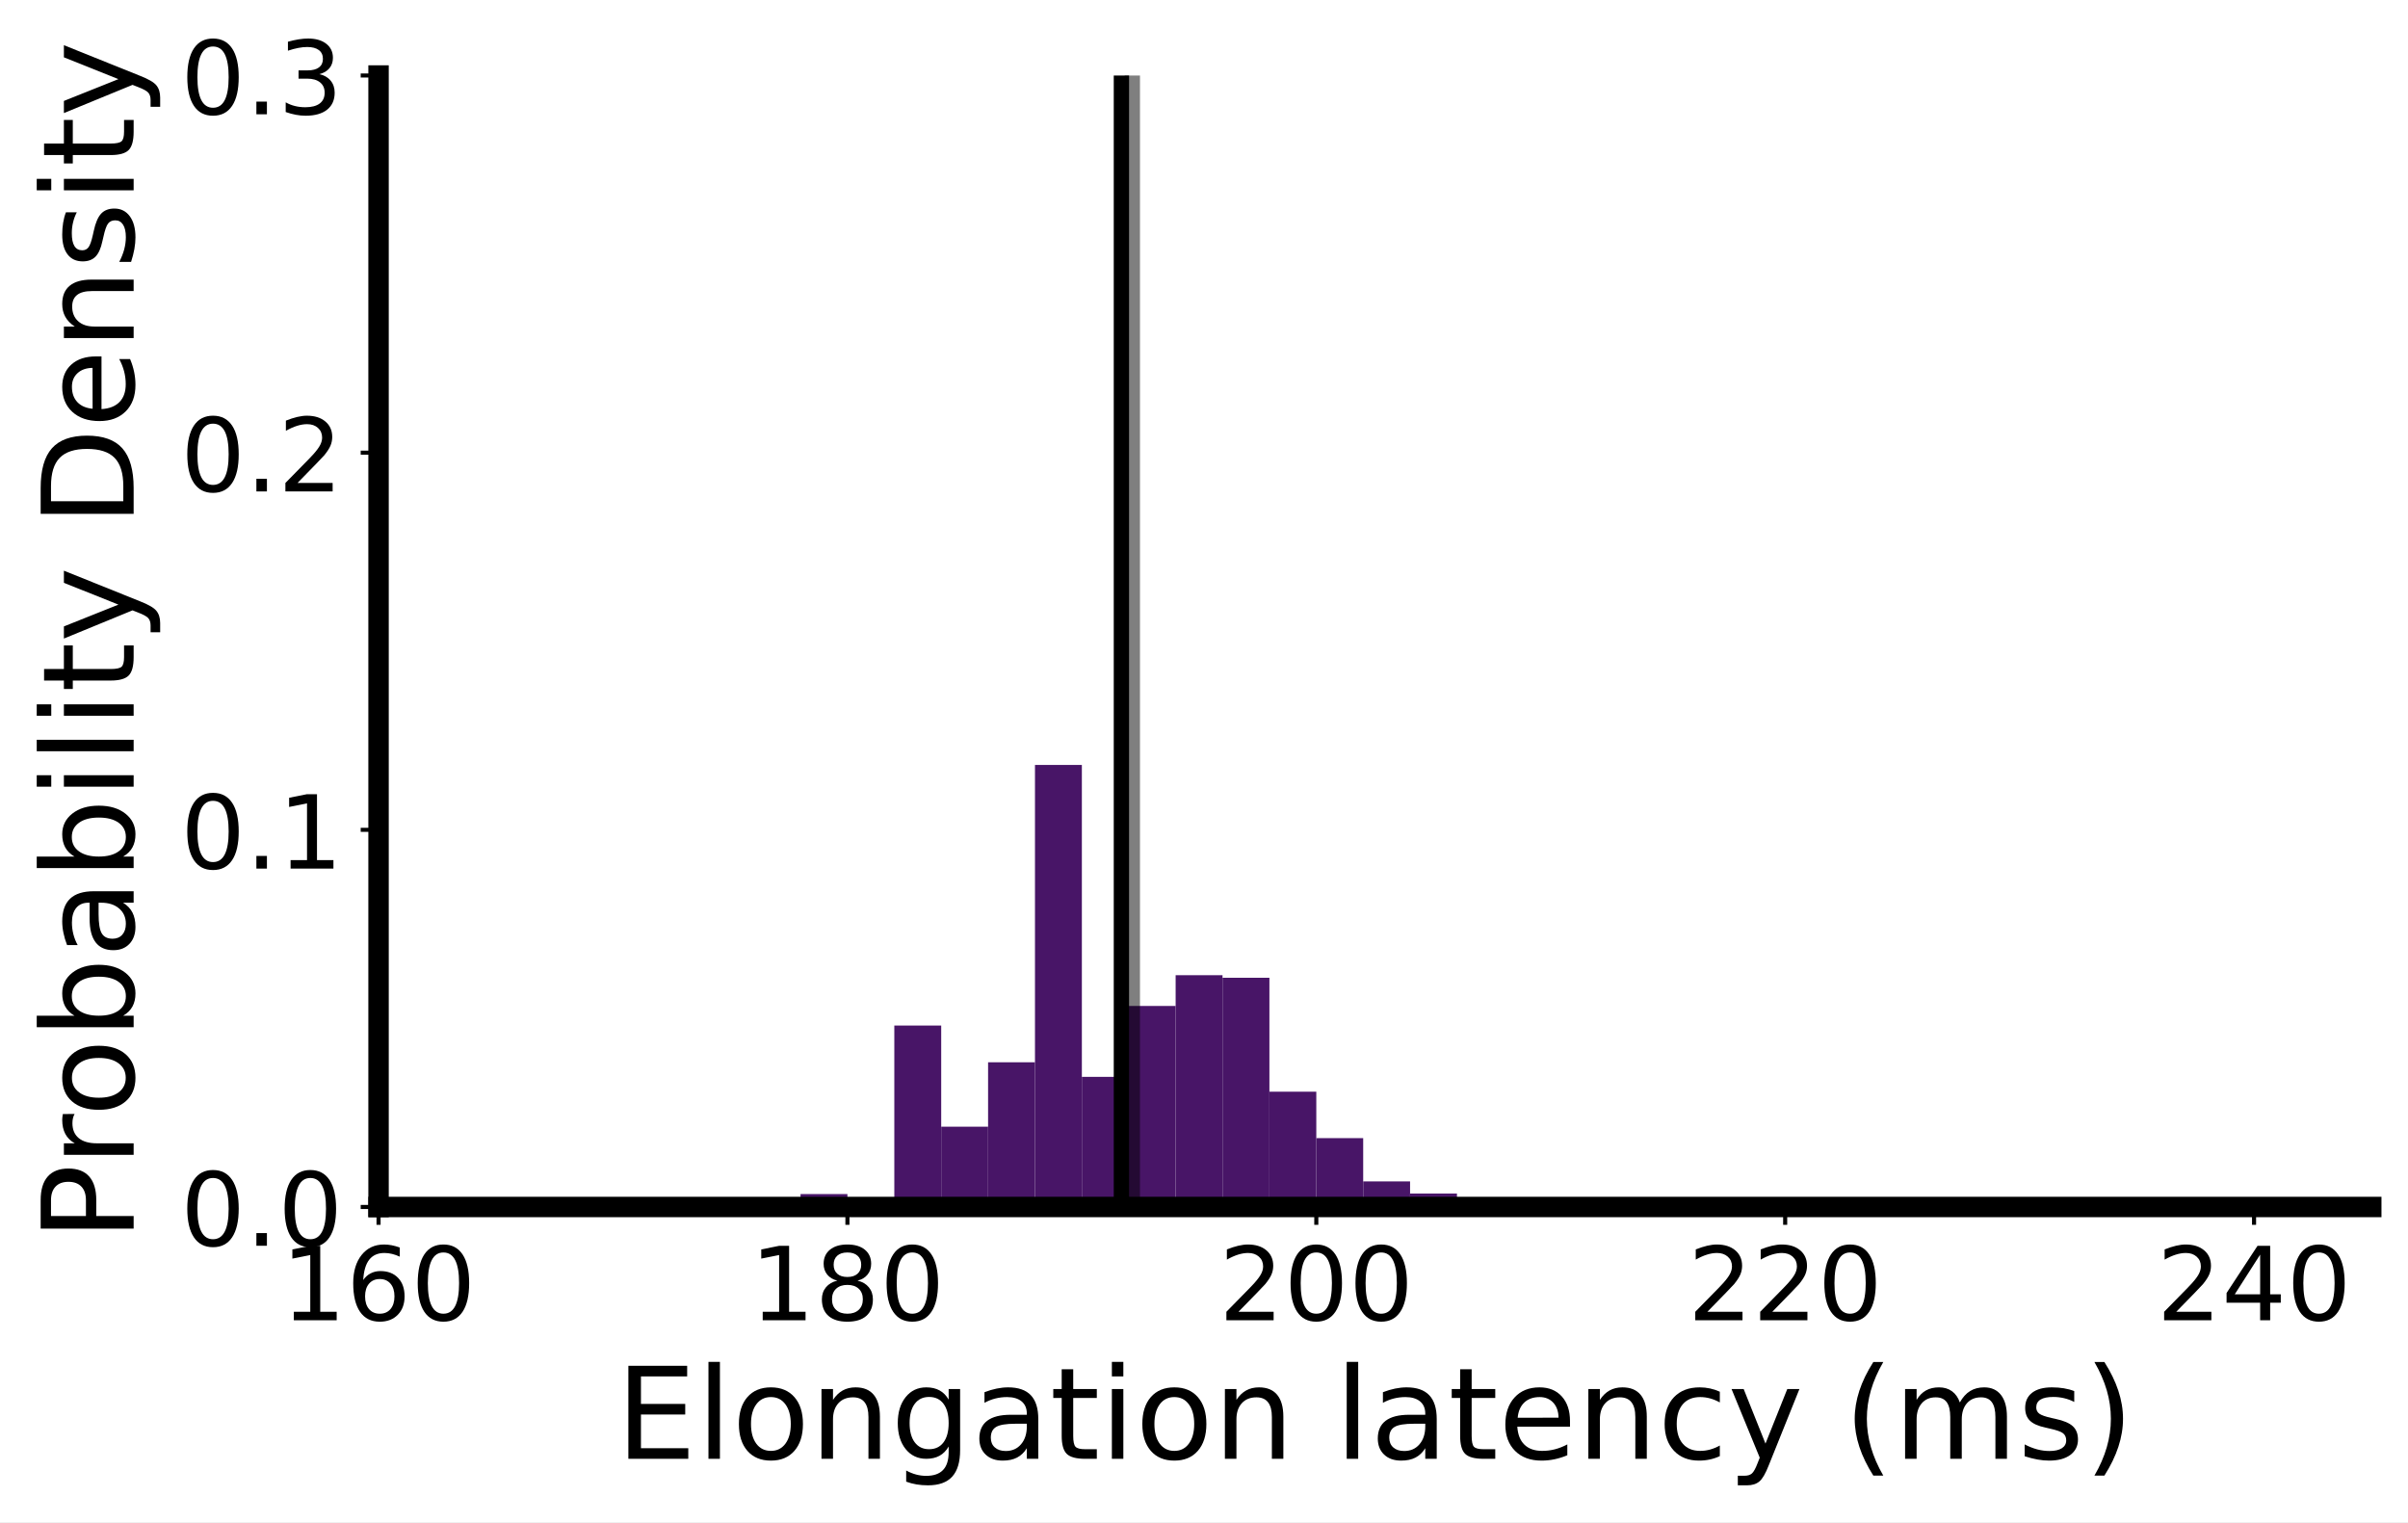
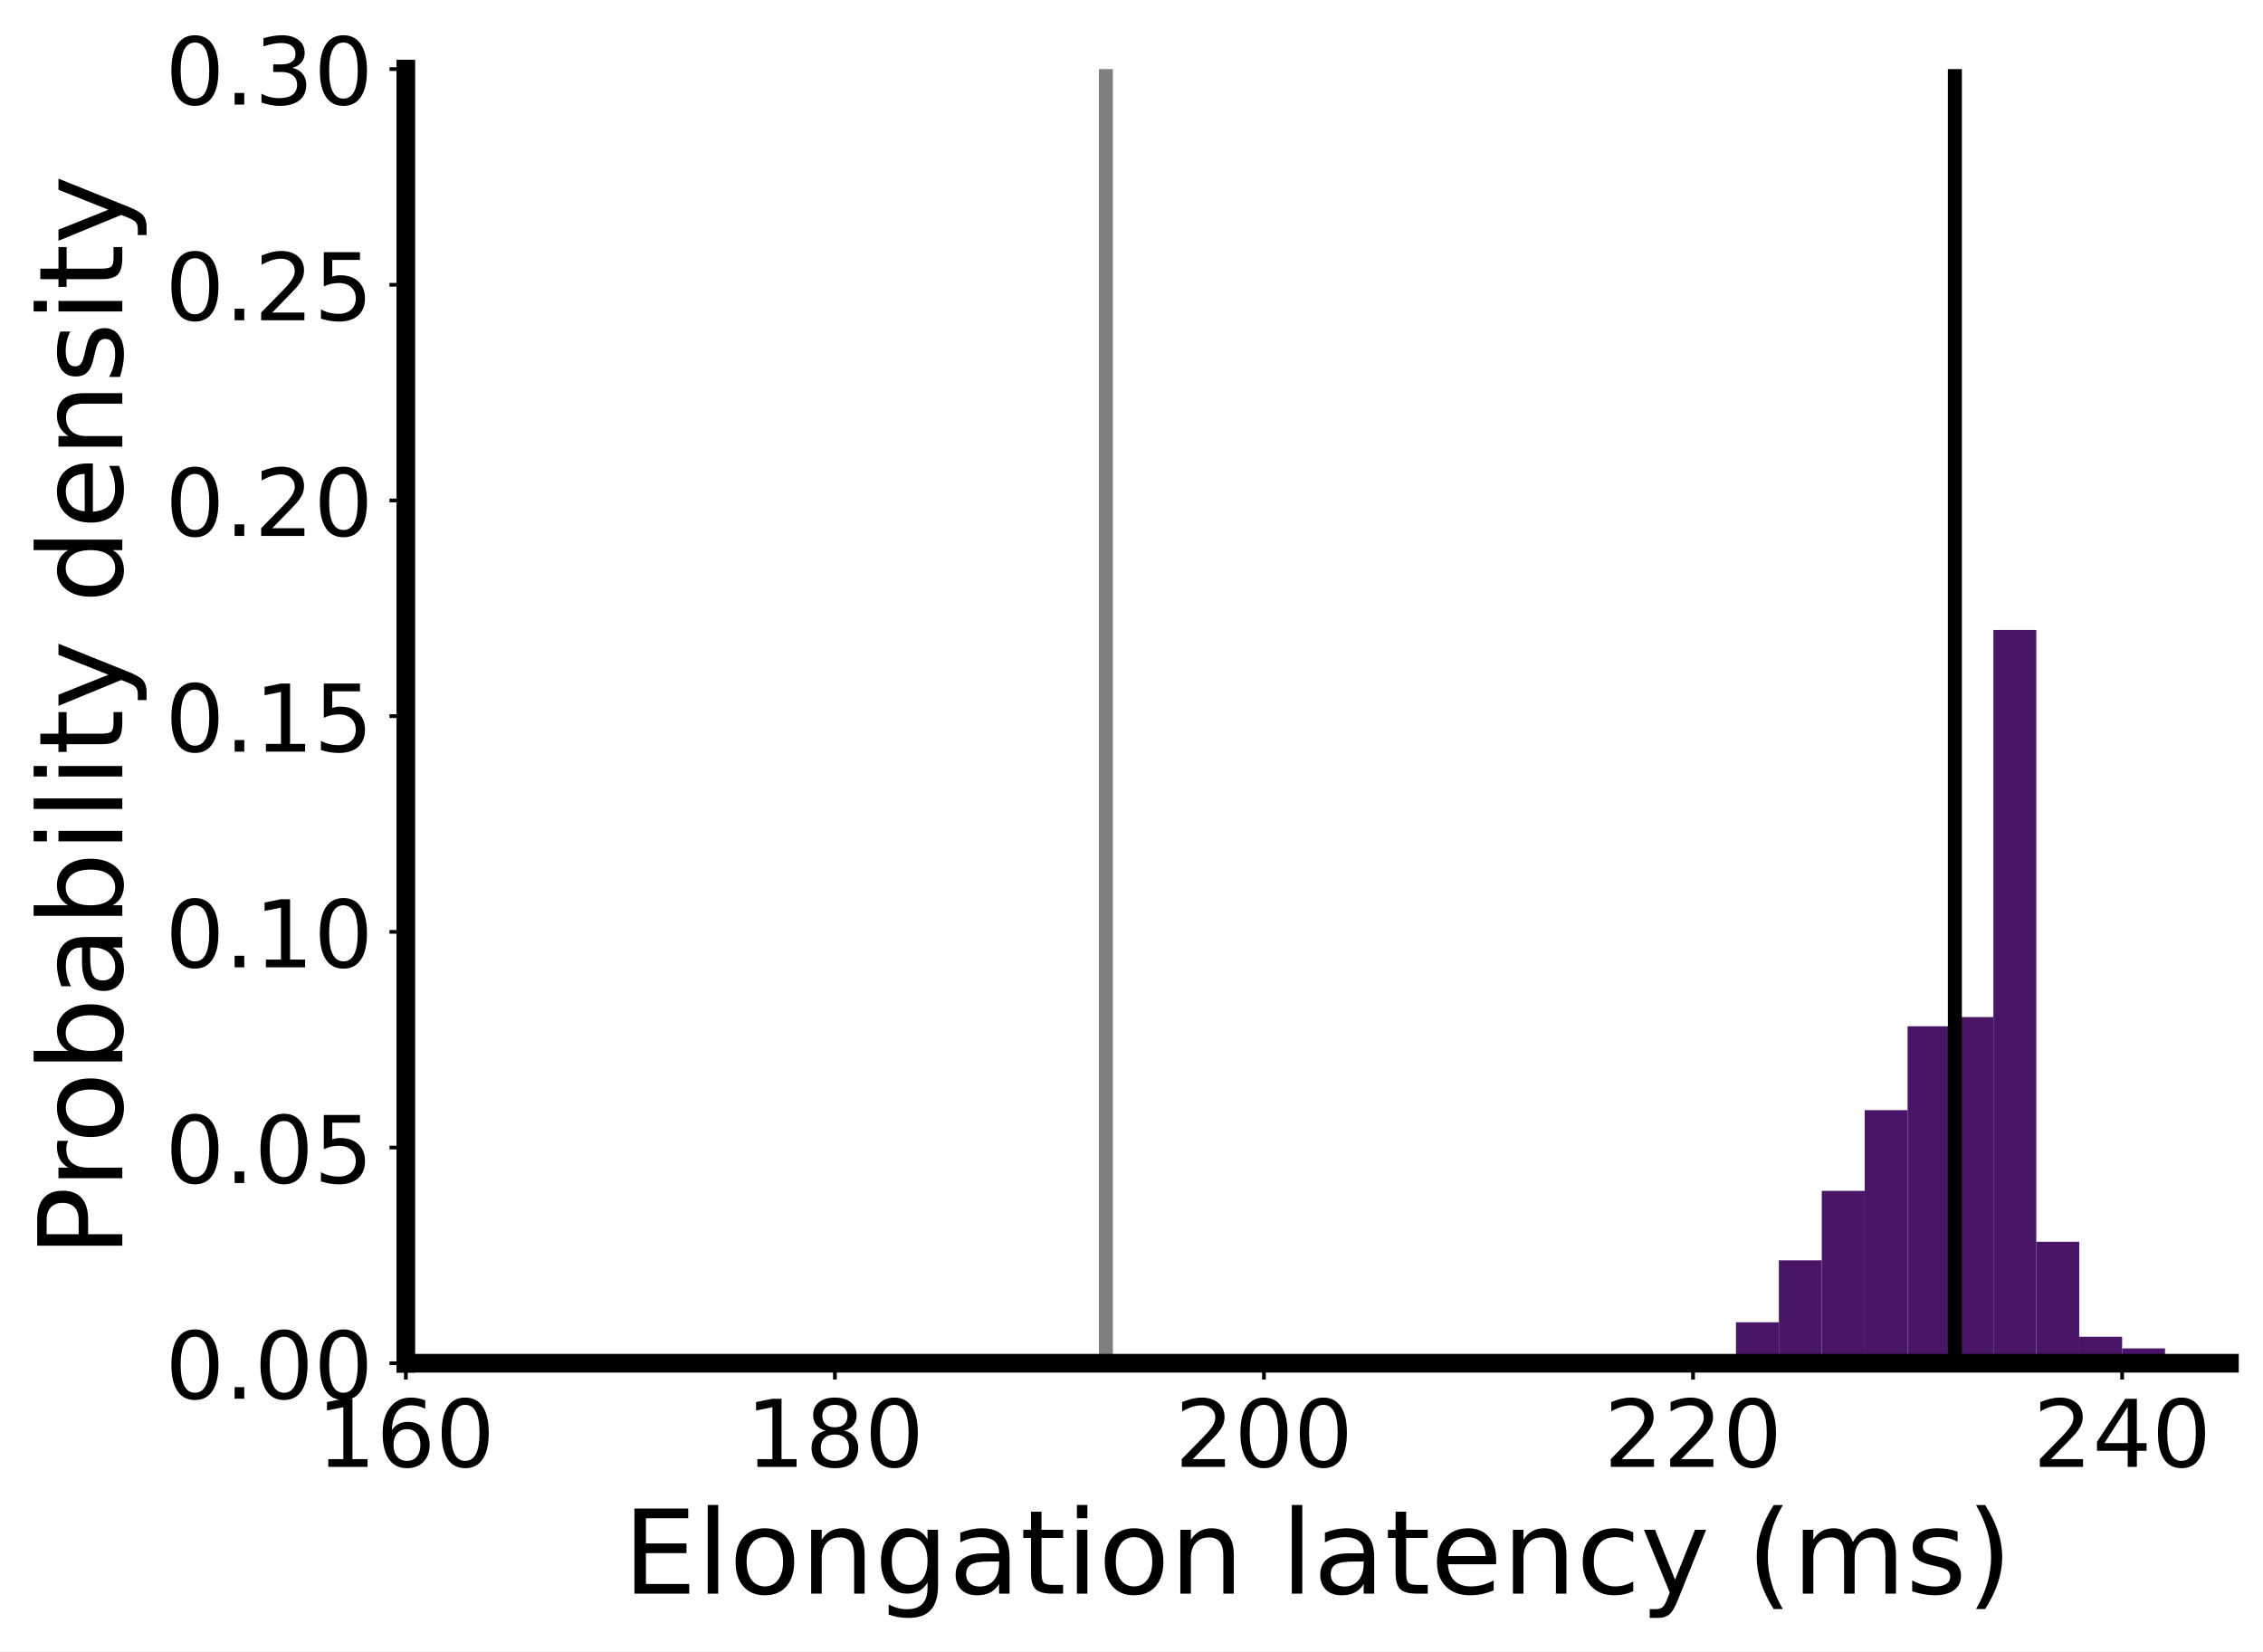
- <svg xmlns="http://www.w3.org/2000/svg" xmlns:xlink="http://www.w3.org/1999/xlink" width="472.002pt" height="298.31pt" viewBox="0 0 472.002 298.31" version="1.1">
+ <svg xmlns="http://www.w3.org/2000/svg" xmlns:xlink="http://www.w3.org/1999/xlink" width="484.727pt" height="353.75pt" viewBox="0 0 484.727 353.75" version="1.1">
  <defs>
    <style type="text/css">*{stroke-linejoin: round; stroke-linecap: butt}</style>
  </defs>
  <g id="figure_1">
    <g id="patch_1">
-       <path d="M 0 298.31  L 472.002 298.31  L 472.002 0  L 0 0  z " style="fill: #ffffff" />
+       <path d="M -0 353.75  L 484.727 353.75  L 484.727 0  L -0 0  z " style="fill: #ffffff" />
    </g>
    <g id="axes_1">
      <g id="patch_2">
-         <path d="M 74.202 236.558  L 464.802 236.558  L 464.802 14.798  L 74.202 14.798  z " style="fill: #ffffff" />
+         <path d="M 86.927 291.998  L 477.527 291.998  L 477.527 14.798  L 86.927 14.798  z " style="fill: #ffffff" />
      </g>
      <g id="patch_3">
-         <path d="M 74.202 236.558  L 83.392 236.558  L 83.392 236.558  L 74.202 236.558  z " clip-path="url(#pe37653921e)" style="fill: #481567" />
+         <path d="M 316.691 291.998  L 325.882 291.998  L 325.882 291.998  L 316.691 291.998  z " clip-path="url(#pb774083e95)" style="fill: #481567" />
      </g>
      <g id="patch_4">
-         <path d="M 83.392 236.558  L 92.583 236.558  L 92.583 236.558  L 83.392 236.558  z " clip-path="url(#pe37653921e)" style="fill: #481567" />
+         <path d="M 325.882 291.998  L 335.072 291.998  L 335.072 291.944  L 325.882 291.944  z " clip-path="url(#pb774083e95)" style="fill: #481567" />
      </g>
      <g id="patch_5">
-         <path d="M 92.583 236.558  L 101.773 236.558  L 101.773 236.558  L 92.583 236.558  z " clip-path="url(#pe37653921e)" style="fill: #481567" />
+         <path d="M 335.072 291.998  L 344.263 291.998  L 344.263 291.915  L 335.072 291.915  z " clip-path="url(#pb774083e95)" style="fill: #481567" />
      </g>
      <g id="patch_6">
-         <path d="M 101.773 236.558  L 110.964 236.558  L 110.964 236.558  L 101.773 236.558  z " clip-path="url(#pe37653921e)" style="fill: #481567" />
+         <path d="M 344.263 291.998  L 353.454 291.998  L 353.454 291.886  L 344.263 291.886  z " clip-path="url(#pb774083e95)" style="fill: #481567" />
      </g>
      <g id="patch_7">
-         <path d="M 110.964 236.558  L 120.155 236.558  L 120.155 236.558  L 110.964 236.558  z " clip-path="url(#pe37653921e)" style="fill: #481567" />
+         <path d="M 353.454 291.998  L 362.644 291.998  L 362.644 291.394  L 353.454 291.394  z " clip-path="url(#pb774083e95)" style="fill: #481567" />
      </g>
      <g id="patch_8">
-         <path d="M 120.155 236.558  L 129.345 236.558  L 129.345 236.558  L 120.155 236.558  z " clip-path="url(#pe37653921e)" style="fill: #481567" />
+         <path d="M 362.644 291.998  L 371.835 291.998  L 371.835 291.029  L 362.644 291.029  z " clip-path="url(#pb774083e95)" style="fill: #481567" />
      </g>
      <g id="patch_9">
-         <path d="M 129.345 236.558  L 138.536 236.558  L 138.536 236.558  L 129.345 236.558  z " clip-path="url(#pe37653921e)" style="fill: #481567" />
+         <path d="M 371.835 291.998  L 381.025 291.998  L 381.025 283.219  L 371.835 283.219  z " clip-path="url(#pb774083e95)" style="fill: #481567" />
      </g>
      <g id="patch_10">
-         <path d="M 138.536 236.558  L 147.726 236.558  L 147.726 236.558  L 138.536 236.558  z " clip-path="url(#pe37653921e)" style="fill: #481567" />
+         <path d="M 381.025 291.998  L 390.216 291.998  L 390.216 269.958  L 381.025 269.958  z " clip-path="url(#pb774083e95)" style="fill: #481567" />
      </g>
      <g id="patch_11">
-         <path d="M 147.726 236.558  L 156.917 236.558  L 156.917 236.558  L 147.726 236.558  z " clip-path="url(#pe37653921e)" style="fill: #481567" />
+         <path d="M 390.216 291.998  L 399.407 291.998  L 399.407 255.088  L 390.216 255.088  z " clip-path="url(#pb774083e95)" style="fill: #481567" />
      </g>
      <g id="patch_12">
-         <path d="M 156.917 236.558  L 166.107 236.558  L 166.107 234.02  L 156.917 234.02  z " clip-path="url(#pe37653921e)" style="fill: #481567" />
+         <path d="M 399.407 291.998  L 408.597 291.998  L 408.597 237.79  L 399.407 237.79  z " clip-path="url(#pb774083e95)" style="fill: #481567" />
      </g>
      <g id="patch_13">
-         <path d="M 166.107 236.558  L 175.298 236.558  L 175.298 235.577  L 166.107 235.577  z " clip-path="url(#pe37653921e)" style="fill: #481567" />
+         <path d="M 408.597 291.998  L 417.788 291.998  L 417.788 219.826  L 408.597 219.826  z " clip-path="url(#pb774083e95)" style="fill: #481567" />
      </g>
      <g id="patch_14">
-         <path d="M 175.298 236.558  L 184.489 236.558  L 184.489 200.992  L 175.298 200.992  z " clip-path="url(#pe37653921e)" style="fill: #481567" />
+         <path d="M 417.788 291.998  L 426.978 291.998  L 426.978 217.858  L 417.788 217.858  z " clip-path="url(#pb774083e95)" style="fill: #481567" />
      </g>
      <g id="patch_15">
-         <path d="M 184.489 236.558  L 193.679 236.558  L 193.679 220.825  L 184.489 220.825  z " clip-path="url(#pe37653921e)" style="fill: #481567" />
+         <path d="M 426.978 291.998  L 436.169 291.998  L 436.169 134.939  L 426.978 134.939  z " clip-path="url(#pb774083e95)" style="fill: #481567" />
      </g>
      <g id="patch_16">
-         <path d="M 193.679 236.558  L 202.87 236.558  L 202.87 208.194  L 193.679 208.194  z " clip-path="url(#pe37653921e)" style="fill: #481567" />
+         <path d="M 436.169 291.998  L 445.36 291.998  L 445.36 265.976  L 436.169 265.976  z " clip-path="url(#pb774083e95)" style="fill: #481567" />
      </g>
      <g id="patch_17">
-         <path d="M 202.87 236.558  L 212.06 236.558  L 212.06 149.923  L 202.87 149.923  z " clip-path="url(#pe37653921e)" style="fill: #481567" />
+         <path d="M 445.36 291.998  L 454.55 291.998  L 454.55 286.33  L 445.36 286.33  z " clip-path="url(#pb774083e95)" style="fill: #481567" />
      </g>
      <g id="patch_18">
-         <path d="M 212.06 236.558  L 221.251 236.558  L 221.251 211.049  L 212.06 211.049  z " clip-path="url(#pe37653921e)" style="fill: #481567" />
+         <path d="M 454.55 291.998  L 463.741 291.998  L 463.741 288.826  L 454.55 288.826  z " clip-path="url(#pb774083e95)" style="fill: #481567" />
      </g>
      <g id="patch_19">
-         <path d="M 221.251 236.558  L 230.442 236.558  L 230.442 197.157  L 221.251 197.157  z " clip-path="url(#pe37653921e)" style="fill: #481567" />
+         <path d="M 463.741 291.998  L 472.931 291.998  L 472.931 291.998  L 463.741 291.998  z " clip-path="url(#pb774083e95)" style="fill: #481567" />
      </g>
      <g id="patch_20">
-         <path d="M 230.442 236.558  L 239.632 236.558  L 239.632 191.123  L 230.442 191.123  z " clip-path="url(#pe37653921e)" style="fill: #481567" />
+         <path d="M 472.931 291.998  L 482.122 291.998  L 482.122 291.998  L 472.931 291.998  z " clip-path="url(#pb774083e95)" style="fill: #481567" />
      </g>
      <g id="patch_21">
-         <path d="M 239.632 236.558  L 248.823 236.558  L 248.823 191.633  L 239.632 191.633  z " clip-path="url(#pe37653921e)" style="fill: #481567" />
+         <path d="M 482.122 291.998  L 491.312 291.998  L 491.312 291.998  L 482.122 291.998  z " clip-path="url(#pb774083e95)" style="fill: #481567" />
      </g>
      <g id="patch_22">
-         <path d="M 248.823 236.558  L 258.013 236.558  L 258.013 213.961  L 248.823 213.961  z " clip-path="url(#pe37653921e)" style="fill: #481567" />
+         <path d="M 491.312 291.998  L 500.503 291.998  L 500.503 291.998  L 491.312 291.998  z " clip-path="url(#pb774083e95)" style="fill: #481567" />
      </g>
      <g id="patch_23">
-         <path d="M 258.013 236.558  L 267.204 236.558  L 267.204 223.061  L 258.013 223.061  z " clip-path="url(#pe37653921e)" style="fill: #481567" />
+         <path d="M 500.503 291.998  L 509.694 291.998  L 509.694 291.998  L 500.503 291.998  z " clip-path="url(#pb774083e95)" style="fill: #481567" />
      </g>
      <g id="patch_24">
-         <path d="M 267.204 236.558  L 276.395 236.558  L 276.395 231.543  L 267.204 231.543  z " clip-path="url(#pe37653921e)" style="fill: #481567" />
+         <path d="M 509.694 291.998  L 518.884 291.998  L 518.884 291.998  L 509.694 291.998  z " clip-path="url(#pb774083e95)" style="fill: #481567" />
      </g>
      <g id="patch_25">
-         <path d="M 276.395 236.558  L 285.585 236.558  L 285.585 233.925  L 276.395 233.925  z " clip-path="url(#pe37653921e)" style="fill: #481567" />
+         <path d="M 518.884 291.998  L 528.075 291.998  L 528.075 291.998  L 518.884 291.998  z " clip-path="url(#pb774083e95)" style="fill: #481567" />
      </g>
      <g id="patch_26">
-         <path d="M 285.585 236.558  L 294.776 236.558  L 294.776 236.44  L 285.585 236.44  z " clip-path="url(#pe37653921e)" style="fill: #481567" />
+         <path d="M 528.075 291.998  L 537.265 291.998  L 537.265 291.998  L 528.075 291.998  z " clip-path="url(#pb774083e95)" style="fill: #481567" />
      </g>
      <g id="patch_27">
-         <path d="M 294.776 236.558  L 303.966 236.558  L 303.966 236.509  L 294.776 236.509  z " clip-path="url(#pe37653921e)" style="fill: #481567" />
+         <path d="M 537.265 291.998  L 546.456 291.998  L 546.456 291.998  L 537.265 291.998  z " clip-path="url(#pb774083e95)" style="fill: #481567" />
      </g>
      <g id="patch_28">
-         <path d="M 303.966 236.558  L 313.157 236.558  L 313.157 235.964  L 303.966 235.964  z " clip-path="url(#pe37653921e)" style="fill: #481567" />
+         <path d="M 546.456 291.998  L 555.647 291.998  L 555.647 291.998  L 546.456 291.998  z " clip-path="url(#pb774083e95)" style="fill: #481567" />
      </g>
      <g id="patch_29">
-         <path d="M 313.157 236.558  L 322.347 236.558  L 322.347 236.558  L 313.157 236.558  z " clip-path="url(#pe37653921e)" style="fill: #481567" />
+         <path d="M 555.647 291.998  L 564.837 291.998  L 564.837 291.998  L 555.647 291.998  z " clip-path="url(#pb774083e95)" style="fill: #481567" />
      </g>
      <g id="patch_30">
-         <path d="M 322.347 236.558  L 331.538 236.558  L 331.538 236.557  L 322.347 236.557  z " clip-path="url(#pe37653921e)" style="fill: #481567" />
+         <path d="M 564.837 291.998  L 574.028 291.998  L 574.028 291.998  L 564.837 291.998  z " clip-path="url(#pb774083e95)" style="fill: #481567" />
      </g>
      <g id="patch_31">
-         <path d="M 331.538 236.558  L 340.729 236.558  L 340.729 236.558  L 331.538 236.558  z " clip-path="url(#pe37653921e)" style="fill: #481567" />
+         <path d="M 574.028 291.998  L 583.218 291.998  L 583.218 291.998  L 574.028 291.998  z " clip-path="url(#pb774083e95)" style="fill: #481567" />
      </g>
      <g id="patch_32">
-         <path d="M 340.729 236.558  L 349.919 236.558  L 349.919 236.558  L 340.729 236.558  z " clip-path="url(#pe37653921e)" style="fill: #481567" />
+         <path d="M 583.218 291.998  L 592.409 291.998  L 592.409 291.998  L 583.218 291.998  z " clip-path="url(#pb774083e95)" style="fill: #481567" />
      </g>
      <g id="matplotlib.axis_1">
        <g id="xtick_1">
          <g id="line2d_1">
            <defs>
-               <path id="m37bf4d3dfd" d="M 0 0  L 0 3.5  " style="stroke: #000000; stroke-width: 0.8" />
+               <path id="mde6aded90d" d="M 0 0  L 0 3.5  " style="stroke: #000000; stroke-width: 0.8" />
            </defs>
            <g>
-               <use xlink:href="#m37bf4d3dfd" x="74.202" y="236.558" style="stroke: #000000; stroke-width: 0.8" />
+               <use xlink:href="#mde6aded90d" x="86.927" y="291.998" style="stroke: #000000; stroke-width: 0.8" />
            </g>
          </g>
          <g id="text_1">
-             <g transform="translate(55.11406 258.7553) scale(0.2 -0.2)">
+             <g transform="translate(67.83906 314.1953) scale(0.2 -0.2)">
              <defs>
                <path id="DejaVuSans-31" d="M 794 531  L 1825 531  L 1825 4091  L 703 3866  L 703 4441  L 1819 4666  L 2450 4666  L 2450 531  L 3481 531  L 3481 0  L 794 0  L 794 531  z " transform="scale(0.015625)" />
                <path id="DejaVuSans-36" d="M 2113 2584  Q 1688 2584 1439 2293  Q 1191 2003 1191 1497  Q 1191 994 1439 701  Q 1688 409 2113 409  Q 2538 409 2786 701  Q 3034 994 3034 1497  Q 3034 2003 2786 2293  Q 2538 2584 2113 2584  z M 3366 4563  L 3366 3988  Q 3128 4100 2886 4159  Q 2644 4219 2406 4219  Q 1781 4219 1451 3797  Q 1122 3375 1075 2522  Q 1259 2794 1537 2939  Q 1816 3084 2150 3084  Q 2853 3084 3261 2657  Q 3669 2231 3669 1497  Q 3669 778 3244 343  Q 2819 -91 2113 -91  Q 1303 -91 875 529  Q 447 1150 447 2328  Q 447 3434 972 4092  Q 1497 4750 2381 4750  Q 2619 4750 2861 4703  Q 3103 4656 3366 4563  z " transform="scale(0.015625)" />
                <path id="DejaVuSans-30" d="M 2034 4250  Q 1547 4250 1301 3770  Q 1056 3291 1056 2328  Q 1056 1369 1301 889  Q 1547 409 2034 409  Q 2525 409 2770 889  Q 3016 1369 3016 2328  Q 3016 3291 2770 3770  Q 2525 4250 2034 4250  z M 2034 4750  Q 2819 4750 3233 4129  Q 3647 3509 3647 2328  Q 3647 1150 3233 529  Q 2819 -91 2034 -91  Q 1250 -91 836 529  Q 422 1150 422 2328  Q 422 3509 836 4129  Q 1250 4750 2034 4750  z " transform="scale(0.015625)" />
              </defs>
              <use xlink:href="#DejaVuSans-31" />
              <use xlink:href="#DejaVuSans-36" x="63.623" />
              <use xlink:href="#DejaVuSans-30" x="127.246" />
            </g>
          </g>
        </g>
        <g id="xtick_2">
          <g id="line2d_2">
            <g>
-               <use xlink:href="#m37bf4d3dfd" x="166.107" y="236.558" style="stroke: #000000; stroke-width: 0.8" />
+               <use xlink:href="#mde6aded90d" x="178.832" y="291.998" style="stroke: #000000; stroke-width: 0.8" />
            </g>
          </g>
          <g id="text_2">
-             <g transform="translate(147.0199 258.7553) scale(0.2 -0.2)">
+             <g transform="translate(159.7449 314.1953) scale(0.2 -0.2)">
              <defs>
                <path id="DejaVuSans-38" d="M 2034 2216  Q 1584 2216 1326 1975  Q 1069 1734 1069 1313  Q 1069 891 1326 650  Q 1584 409 2034 409  Q 2484 409 2743 651  Q 3003 894 3003 1313  Q 3003 1734 2745 1975  Q 2488 2216 2034 2216  z M 1403 2484  Q 997 2584 770 2862  Q 544 3141 544 3541  Q 544 4100 942 4425  Q 1341 4750 2034 4750  Q 2731 4750 3128 4425  Q 3525 4100 3525 3541  Q 3525 3141 3298 2862  Q 3072 2584 2669 2484  Q 3125 2378 3379 2068  Q 3634 1759 3634 1313  Q 3634 634 3220 271  Q 2806 -91 2034 -91  Q 1263 -91 848 271  Q 434 634 434 1313  Q 434 1759 690 2068  Q 947 2378 1403 2484  z M 1172 3481  Q 1172 3119 1398 2916  Q 1625 2713 2034 2713  Q 2441 2713 2670 2916  Q 2900 3119 2900 3481  Q 2900 3844 2670 4047  Q 2441 4250 2034 4250  Q 1625 4250 1398 4047  Q 1172 3844 1172 3481  z " transform="scale(0.015625)" />
              </defs>
              <use xlink:href="#DejaVuSans-31" />
              <use xlink:href="#DejaVuSans-38" x="63.623" />
              <use xlink:href="#DejaVuSans-30" x="127.246" />
            </g>
          </g>
        </g>
        <g id="xtick_3">
          <g id="line2d_3">
            <g>
-               <use xlink:href="#m37bf4d3dfd" x="258.013" y="236.558" style="stroke: #000000; stroke-width: 0.8" />
+               <use xlink:href="#mde6aded90d" x="270.738" y="291.998" style="stroke: #000000; stroke-width: 0.8" />
            </g>
          </g>
          <g id="text_3">
-             <g transform="translate(238.9258 258.7553) scale(0.2 -0.2)">
+             <g transform="translate(251.6508 314.1953) scale(0.2 -0.2)">
              <defs>
                <path id="DejaVuSans-32" d="M 1228 531  L 3431 531  L 3431 0  L 469 0  L 469 531  Q 828 903 1448 1529  Q 2069 2156 2228 2338  Q 2531 2678 2651 2914  Q 2772 3150 2772 3378  Q 2772 3750 2511 3984  Q 2250 4219 1831 4219  Q 1534 4219 1204 4116  Q 875 4013 500 3803  L 500 4441  Q 881 4594 1212 4672  Q 1544 4750 1819 4750  Q 2544 4750 2975 4387  Q 3406 4025 3406 3419  Q 3406 3131 3298 2873  Q 3191 2616 2906 2266  Q 2828 2175 2409 1742  Q 1991 1309 1228 531  z " transform="scale(0.015625)" />
              </defs>
              <use xlink:href="#DejaVuSans-32" />
              <use xlink:href="#DejaVuSans-30" x="63.623" />
              <use xlink:href="#DejaVuSans-30" x="127.246" />
            </g>
          </g>
        </g>
        <g id="xtick_4">
          <g id="line2d_4">
            <g>
-               <use xlink:href="#m37bf4d3dfd" x="349.919" y="236.558" style="stroke: #000000; stroke-width: 0.8" />
+               <use xlink:href="#mde6aded90d" x="362.644" y="291.998" style="stroke: #000000; stroke-width: 0.8" />
            </g>
          </g>
          <g id="text_4">
-             <g transform="translate(330.8317 258.7553) scale(0.2 -0.2)">
+             <g transform="translate(343.5567 314.1953) scale(0.2 -0.2)">
              <use xlink:href="#DejaVuSans-32" />
              <use xlink:href="#DejaVuSans-32" x="63.623" />
              <use xlink:href="#DejaVuSans-30" x="127.246" />
            </g>
          </g>
        </g>
        <g id="xtick_5">
          <g id="line2d_5">
            <g>
-               <use xlink:href="#m37bf4d3dfd" x="441.825" y="236.558" style="stroke: #000000; stroke-width: 0.8" />
+               <use xlink:href="#mde6aded90d" x="454.55" y="291.998" style="stroke: #000000; stroke-width: 0.8" />
            </g>
          </g>
          <g id="text_5">
-             <g transform="translate(422.7376 258.7553) scale(0.2 -0.2)">
+             <g transform="translate(435.4626 314.1953) scale(0.2 -0.2)">
              <defs>
                <path id="DejaVuSans-34" d="M 2419 4116  L 825 1625  L 2419 1625  L 2419 4116  z M 2253 4666  L 3047 4666  L 3047 1625  L 3713 1625  L 3713 1100  L 3047 1100  L 3047 0  L 2419 0  L 2419 1100  L 313 1100  L 313 1709  L 2253 4666  z " transform="scale(0.015625)" />
              </defs>
              <use xlink:href="#DejaVuSans-32" />
              <use xlink:href="#DejaVuSans-34" x="63.623" />
              <use xlink:href="#DejaVuSans-30" x="127.246" />
            </g>
          </g>
        </g>
        <g id="text_6">
-           <g transform="translate(120.7164 285.9108) scale(0.25 -0.25)">
+           <g transform="translate(133.4414 341.3508) scale(0.25 -0.25)">
            <defs>
              <path id="DejaVuSans-45" d="M 628 4666  L 3578 4666  L 3578 4134  L 1259 4134  L 1259 2753  L 3481 2753  L 3481 2222  L 1259 2222  L 1259 531  L 3634 531  L 3634 0  L 628 0  L 628 4666  z " transform="scale(0.015625)" />
              <path id="DejaVuSans-6c" d="M 603 4863  L 1178 4863  L 1178 0  L 603 0  L 603 4863  z " transform="scale(0.015625)" />
              <path id="DejaVuSans-6f" d="M 1959 3097  Q 1497 3097 1228 2736  Q 959 2375 959 1747  Q 959 1119 1226 758  Q 1494 397 1959 397  Q 2419 397 2687 759  Q 2956 1122 2956 1747  Q 2956 2369 2687 2733  Q 2419 3097 1959 3097  z M 1959 3584  Q 2709 3584 3137 3096  Q 3566 2609 3566 1747  Q 3566 888 3137 398  Q 2709 -91 1959 -91  Q 1206 -91 779 398  Q 353 888 353 1747  Q 353 2609 779 3096  Q 1206 3584 1959 3584  z " transform="scale(0.015625)" />
              <path id="DejaVuSans-6e" d="M 3513 2113  L 3513 0  L 2938 0  L 2938 2094  Q 2938 2591 2744 2837  Q 2550 3084 2163 3084  Q 1697 3084 1428 2787  Q 1159 2491 1159 1978  L 1159 0  L 581 0  L 581 3500  L 1159 3500  L 1159 2956  Q 1366 3272 1645 3428  Q 1925 3584 2291 3584  Q 2894 3584 3203 3211  Q 3513 2838 3513 2113  z " transform="scale(0.015625)" />
              <path id="DejaVuSans-67" d="M 2906 1791  Q 2906 2416 2648 2759  Q 2391 3103 1925 3103  Q 1463 3103 1205 2759  Q 947 2416 947 1791  Q 947 1169 1205 825  Q 1463 481 1925 481  Q 2391 481 2648 825  Q 2906 1169 2906 1791  z M 3481 434  Q 3481 -459 3084 -895  Q 2688 -1331 1869 -1331  Q 1566 -1331 1297 -1286  Q 1028 -1241 775 -1147  L 775 -588  Q 1028 -725 1275 -790  Q 1522 -856 1778 -856  Q 2344 -856 2625 -561  Q 2906 -266 2906 331  L 2906 616  Q 2728 306 2450 153  Q 2172 0 1784 0  Q 1141 0 747 490  Q 353 981 353 1791  Q 353 2603 747 3093  Q 1141 3584 1784 3584  Q 2172 3584 2450 3431  Q 2728 3278 2906 2969  L 2906 3500  L 3481 3500  L 3481 434  z " transform="scale(0.015625)" />
              <path id="DejaVuSans-61" d="M 2194 1759  Q 1497 1759 1228 1600  Q 959 1441 959 1056  Q 959 750 1161 570  Q 1363 391 1709 391  Q 2188 391 2477 730  Q 2766 1069 2766 1631  L 2766 1759  L 2194 1759  z M 3341 1997  L 3341 0  L 2766 0  L 2766 531  Q 2569 213 2275 61  Q 1981 -91 1556 -91  Q 1019 -91 701 211  Q 384 513 384 1019  Q 384 1609 779 1909  Q 1175 2209 1959 2209  L 2766 2209  L 2766 2266  Q 2766 2663 2505 2880  Q 2244 3097 1772 3097  Q 1472 3097 1187 3025  Q 903 2953 641 2809  L 641 3341  Q 956 3463 1253 3523  Q 1550 3584 1831 3584  Q 2591 3584 2966 3190  Q 3341 2797 3341 1997  z " transform="scale(0.015625)" />
              <path id="DejaVuSans-74" d="M 1172 4494  L 1172 3500  L 2356 3500  L 2356 3053  L 1172 3053  L 1172 1153  Q 1172 725 1289 603  Q 1406 481 1766 481  L 2356 481  L 2356 0  L 1766 0  Q 1100 0 847 248  Q 594 497 594 1153  L 594 3053  L 172 3053  L 172 3500  L 594 3500  L 594 4494  L 1172 4494  z " transform="scale(0.015625)" />
              <path id="DejaVuSans-69" d="M 603 3500  L 1178 3500  L 1178 0  L 603 0  L 603 3500  z M 603 4863  L 1178 4863  L 1178 4134  L 603 4134  L 603 4863  z " transform="scale(0.015625)" />
              <path id="DejaVuSans-20" transform="scale(0.015625)" />
              <path id="DejaVuSans-65" d="M 3597 1894  L 3597 1613  L 953 1613  Q 991 1019 1311 708  Q 1631 397 2203 397  Q 2534 397 2845 478  Q 3156 559 3463 722  L 3463 178  Q 3153 47 2828 -22  Q 2503 -91 2169 -91  Q 1331 -91 842 396  Q 353 884 353 1716  Q 353 2575 817 3079  Q 1281 3584 2069 3584  Q 2775 3584 3186 3129  Q 3597 2675 3597 1894  z M 3022 2063  Q 3016 2534 2758 2815  Q 2500 3097 2075 3097  Q 1594 3097 1305 2825  Q 1016 2553 972 2059  L 3022 2063  z " transform="scale(0.015625)" />
              <path id="DejaVuSans-63" d="M 3122 3366  L 3122 2828  Q 2878 2963 2633 3030  Q 2388 3097 2138 3097  Q 1578 3097 1268 2742  Q 959 2388 959 1747  Q 959 1106 1268 751  Q 1578 397 2138 397  Q 2388 397 2633 464  Q 2878 531 3122 666  L 3122 134  Q 2881 22 2623 -34  Q 2366 -91 2075 -91  Q 1284 -91 818 406  Q 353 903 353 1747  Q 353 2603 823 3093  Q 1294 3584 2113 3584  Q 2378 3584 2631 3529  Q 2884 3475 3122 3366  z " transform="scale(0.015625)" />
              <path id="DejaVuSans-79" d="M 2059 -325  Q 1816 -950 1584 -1140  Q 1353 -1331 966 -1331  L 506 -1331  L 506 -850  L 844 -850  Q 1081 -850 1212 -737  Q 1344 -625 1503 -206  L 1606 56  L 191 3500  L 800 3500  L 1894 763  L 2988 3500  L 3597 3500  L 2059 -325  z " transform="scale(0.015625)" />
              <path id="DejaVuSans-28" d="M 1984 4856  Q 1566 4138 1362 3434  Q 1159 2731 1159 2009  Q 1159 1288 1364 580  Q 1569 -128 1984 -844  L 1484 -844  Q 1016 -109 783 600  Q 550 1309 550 2009  Q 550 2706 781 3412  Q 1013 4119 1484 4856  L 1984 4856  z " transform="scale(0.015625)" />
              <path id="DejaVuSans-6d" d="M 3328 2828  Q 3544 3216 3844 3400  Q 4144 3584 4550 3584  Q 5097 3584 5394 3201  Q 5691 2819 5691 2113  L 5691 0  L 5113 0  L 5113 2094  Q 5113 2597 4934 2840  Q 4756 3084 4391 3084  Q 3944 3084 3684 2787  Q 3425 2491 3425 1978  L 3425 0  L 2847 0  L 2847 2094  Q 2847 2600 2669 2842  Q 2491 3084 2119 3084  Q 1678 3084 1418 2786  Q 1159 2488 1159 1978  L 1159 0  L 581 0  L 581 3500  L 1159 3500  L 1159 2956  Q 1356 3278 1631 3431  Q 1906 3584 2284 3584  Q 2666 3584 2933 3390  Q 3200 3197 3328 2828  z " transform="scale(0.015625)" />
              <path id="DejaVuSans-73" d="M 2834 3397  L 2834 2853  Q 2591 2978 2328 3040  Q 2066 3103 1784 3103  Q 1356 3103 1142 2972  Q 928 2841 928 2578  Q 928 2378 1081 2264  Q 1234 2150 1697 2047  L 1894 2003  Q 2506 1872 2764 1633  Q 3022 1394 3022 966  Q 3022 478 2636 193  Q 2250 -91 1575 -91  Q 1294 -91 989 -36  Q 684 19 347 128  L 347 722  Q 666 556 975 473  Q 1284 391 1588 391  Q 1994 391 2212 530  Q 2431 669 2431 922  Q 2431 1156 2273 1281  Q 2116 1406 1581 1522  L 1381 1569  Q 847 1681 609 1914  Q 372 2147 372 2553  Q 372 3047 722 3315  Q 1072 3584 1716 3584  Q 2034 3584 2315 3537  Q 2597 3491 2834 3397  z " transform="scale(0.015625)" />
              <path id="DejaVuSans-29" d="M 513 4856  L 1013 4856  Q 1481 4119 1714 3412  Q 1947 2706 1947 2009  Q 1947 1309 1714 600  Q 1481 -109 1013 -844  L 513 -844  Q 928 -128 1133 580  Q 1338 1288 1338 2009  Q 1338 2731 1133 3434  Q 928 4138 513 4856  z " transform="scale(0.015625)" />
            </defs>
            <use xlink:href="#DejaVuSans-45" />
            <use xlink:href="#DejaVuSans-6c" x="63.184" />
            <use xlink:href="#DejaVuSans-6f" x="90.967" />
            <use xlink:href="#DejaVuSans-6e" x="152.148" />
            <use xlink:href="#DejaVuSans-67" x="215.527" />
            <use xlink:href="#DejaVuSans-61" x="279.004" />
            <use xlink:href="#DejaVuSans-74" x="340.283" />
            <use xlink:href="#DejaVuSans-69" x="379.492" />
            <use xlink:href="#DejaVuSans-6f" x="407.275" />
            <use xlink:href="#DejaVuSans-6e" x="468.457" />
            <use xlink:href="#DejaVuSans-20" x="531.836" />
            <use xlink:href="#DejaVuSans-6c" x="563.623" />
            <use xlink:href="#DejaVuSans-61" x="591.406" />
            <use xlink:href="#DejaVuSans-74" x="652.686" />
            <use xlink:href="#DejaVuSans-65" x="691.895" />
            <use xlink:href="#DejaVuSans-6e" x="753.418" />
            <use xlink:href="#DejaVuSans-63" x="816.797" />
            <use xlink:href="#DejaVuSans-79" x="871.777" />
            <use xlink:href="#DejaVuSans-20" x="930.957" />
            <use xlink:href="#DejaVuSans-28" x="962.744" />
            <use xlink:href="#DejaVuSans-6d" x="1001.758" />
            <use xlink:href="#DejaVuSans-73" x="1099.17" />
            <use xlink:href="#DejaVuSans-29" x="1151.27" />
          </g>
        </g>
      </g>
      <g id="matplotlib.axis_2">
        <g id="ytick_1">
          <g id="line2d_6">
            <defs>
-               <path id="m6326193740" d="M 0 0  L -3.5 0  " style="stroke: #000000; stroke-width: 0.8" />
+               <path id="m29b3262acc" d="M 0 0  L -3.5 0  " style="stroke: #000000; stroke-width: 0.8" />
            </defs>
            <g>
-               <use xlink:href="#m6326193740" x="74.202" y="236.558" style="stroke: #000000; stroke-width: 0.8" />
+               <use xlink:href="#m29b3262acc" x="86.927" y="291.998" style="stroke: #000000; stroke-width: 0.8" />
            </g>
          </g>
          <g id="text_7">
-             <g transform="translate(35.39531 244.1569) scale(0.2 -0.2)">
+             <g transform="translate(35.39531 299.5969) scale(0.2 -0.2)">
              <defs>
                <path id="DejaVuSans-2e" d="M 684 794  L 1344 794  L 1344 0  L 684 0  L 684 794  z " transform="scale(0.015625)" />
              </defs>
              <use xlink:href="#DejaVuSans-30" />
              <use xlink:href="#DejaVuSans-2e" x="63.623" />
              <use xlink:href="#DejaVuSans-30" x="95.41" />
+               <use xlink:href="#DejaVuSans-30" x="159.033" />
            </g>
          </g>
        </g>
        <g id="ytick_2">
          <g id="line2d_7">
            <g>
-               <use xlink:href="#m6326193740" x="74.202" y="162.638" style="stroke: #000000; stroke-width: 0.8" />
+               <use xlink:href="#m29b3262acc" x="86.927" y="245.798" style="stroke: #000000; stroke-width: 0.8" />
            </g>
          </g>
          <g id="text_8">
-             <g transform="translate(35.39531 170.2369) scale(0.2 -0.2)">
-               <use xlink:href="#DejaVuSans-30" />
-               <use xlink:href="#DejaVuSans-2e" x="63.623" />
-               <use xlink:href="#DejaVuSans-31" x="95.41" />
+             <g transform="translate(35.39531 253.3969) scale(0.2 -0.2)">
+               <defs>
+                 <path id="DejaVuSans-35" d="M 691 4666  L 3169 4666  L 3169 4134  L 1269 4134  L 1269 2991  Q 1406 3038 1543 3061  Q 1681 3084 1819 3084  Q 2600 3084 3056 2656  Q 3513 2228 3513 1497  Q 3513 744 3044 326  Q 2575 -91 1722 -91  Q 1428 -91 1123 -41  Q 819 9 494 109  L 494 744  Q 775 591 1075 516  Q 1375 441 1709 441  Q 2250 441 2565 725  Q 2881 1009 2881 1497  Q 2881 1984 2565 2268  Q 2250 2553 1709 2553  Q 1456 2553 1204 2497  Q 953 2441 691 2322  L 691 4666  z " transform="scale(0.015625)" />
+               </defs>
+               <use xlink:href="#DejaVuSans-30" />
+               <use xlink:href="#DejaVuSans-2e" x="63.623" />
+               <use xlink:href="#DejaVuSans-30" x="95.41" />
+               <use xlink:href="#DejaVuSans-35" x="159.033" />
            </g>
          </g>
        </g>
        <g id="ytick_3">
          <g id="line2d_8">
            <g>
-               <use xlink:href="#m6326193740" x="74.202" y="88.718" style="stroke: #000000; stroke-width: 0.8" />
+               <use xlink:href="#m29b3262acc" x="86.927" y="199.598" style="stroke: #000000; stroke-width: 0.8" />
            </g>
          </g>
          <g id="text_9">
-             <g transform="translate(35.39531 96.31687) scale(0.2 -0.2)">
-               <use xlink:href="#DejaVuSans-30" />
-               <use xlink:href="#DejaVuSans-2e" x="63.623" />
-               <use xlink:href="#DejaVuSans-32" x="95.41" />
+             <g transform="translate(35.39531 207.1969) scale(0.2 -0.2)">
+               <use xlink:href="#DejaVuSans-30" />
+               <use xlink:href="#DejaVuSans-2e" x="63.623" />
+               <use xlink:href="#DejaVuSans-31" x="95.41" />
+               <use xlink:href="#DejaVuSans-30" x="159.033" />
            </g>
          </g>
        </g>
        <g id="ytick_4">
          <g id="line2d_9">
            <g>
-               <use xlink:href="#m6326193740" x="74.202" y="14.798" style="stroke: #000000; stroke-width: 0.8" />
+               <use xlink:href="#m29b3262acc" x="86.927" y="153.398" style="stroke: #000000; stroke-width: 0.8" />
            </g>
          </g>
          <g id="text_10">
+             <g transform="translate(35.39531 160.9969) scale(0.2 -0.2)">
+               <use xlink:href="#DejaVuSans-30" />
+               <use xlink:href="#DejaVuSans-2e" x="63.623" />
+               <use xlink:href="#DejaVuSans-31" x="95.41" />
+               <use xlink:href="#DejaVuSans-35" x="159.033" />
+             </g>
+           </g>
+         </g>
+         <g id="ytick_5">
+           <g id="line2d_10">
+             <g>
+               <use xlink:href="#m29b3262acc" x="86.927" y="107.198" style="stroke: #000000; stroke-width: 0.8" />
+             </g>
+           </g>
+           <g id="text_11">
+             <g transform="translate(35.39531 114.7969) scale(0.2 -0.2)">
+               <use xlink:href="#DejaVuSans-30" />
+               <use xlink:href="#DejaVuSans-2e" x="63.623" />
+               <use xlink:href="#DejaVuSans-32" x="95.41" />
+               <use xlink:href="#DejaVuSans-30" x="159.033" />
+             </g>
+           </g>
+         </g>
+         <g id="ytick_6">
+           <g id="line2d_11">
+             <g>
+               <use xlink:href="#m29b3262acc" x="86.927" y="60.998" style="stroke: #000000; stroke-width: 0.8" />
+             </g>
+           </g>
+           <g id="text_12">
+             <g transform="translate(35.39531 68.59687) scale(0.2 -0.2)">
+               <use xlink:href="#DejaVuSans-30" />
+               <use xlink:href="#DejaVuSans-2e" x="63.623" />
+               <use xlink:href="#DejaVuSans-32" x="95.41" />
+               <use xlink:href="#DejaVuSans-35" x="159.033" />
+             </g>
+           </g>
+         </g>
+         <g id="ytick_7">
+           <g id="line2d_12">
+             <g>
+               <use xlink:href="#m29b3262acc" x="86.927" y="14.798" style="stroke: #000000; stroke-width: 0.8" />
+             </g>
+           </g>
+           <g id="text_13">
            <g transform="translate(35.39531 22.39688) scale(0.2 -0.2)">
              <defs>
                <path id="DejaVuSans-33" d="M 2597 2516  Q 3050 2419 3304 2112  Q 3559 1806 3559 1356  Q 3559 666 3084 287  Q 2609 -91 1734 -91  Q 1441 -91 1130 -33  Q 819 25 488 141  L 488 750  Q 750 597 1062 519  Q 1375 441 1716 441  Q 2309 441 2620 675  Q 2931 909 2931 1356  Q 2931 1769 2642 2001  Q 2353 2234 1838 2234  L 1294 2234  L 1294 2753  L 1863 2753  Q 2328 2753 2575 2939  Q 2822 3125 2822 3475  Q 2822 3834 2567 4026  Q 2313 4219 1838 4219  Q 1578 4219 1281 4162  Q 984 4106 628 3988  L 628 4550  Q 988 4650 1302 4700  Q 1616 4750 1894 4750  Q 2613 4750 3031 4423  Q 3450 4097 3450 3541  Q 3450 3153 3228 2886  Q 3006 2619 2597 2516  z " transform="scale(0.015625)" />
              </defs>
              <use xlink:href="#DejaVuSans-30" />
              <use xlink:href="#DejaVuSans-2e" x="63.623" />
              <use xlink:href="#DejaVuSans-33" x="95.41" />
-             </g>
-           </g>
-         </g>
-         <g id="text_11">
-           <g transform="translate(26.19609 243.2448) rotate(-90) scale(0.25 -0.25)">
+               <use xlink:href="#DejaVuSans-30" x="159.033" />
+             </g>
+           </g>
+         </g>
+         <g id="text_14">
+           <g transform="translate(26.19609 269.2754) rotate(-90) scale(0.25 -0.25)">
            <defs>
              <path id="DejaVuSans-50" d="M 1259 4147  L 1259 2394  L 2053 2394  Q 2494 2394 2734 2622  Q 2975 2850 2975 3272  Q 2975 3691 2734 3919  Q 2494 4147 2053 4147  L 1259 4147  z M 628 4666  L 2053 4666  Q 2838 4666 3239 4311  Q 3641 3956 3641 3272  Q 3641 2581 3239 2228  Q 2838 1875 2053 1875  L 1259 1875  L 1259 0  L 628 0  L 628 4666  z " transform="scale(0.015625)" />
              <path id="DejaVuSans-72" d="M 2631 2963  Q 2534 3019 2420 3045  Q 2306 3072 2169 3072  Q 1681 3072 1420 2755  Q 1159 2438 1159 1844  L 1159 0  L 581 0  L 581 3500  L 1159 3500  L 1159 2956  Q 1341 3275 1631 3429  Q 1922 3584 2338 3584  Q 2397 3584 2469 3576  Q 2541 3569 2628 3553  L 2631 2963  z " transform="scale(0.015625)" />
              <path id="DejaVuSans-62" d="M 3116 1747  Q 3116 2381 2855 2742  Q 2594 3103 2138 3103  Q 1681 3103 1420 2742  Q 1159 2381 1159 1747  Q 1159 1113 1420 752  Q 1681 391 2138 391  Q 2594 391 2855 752  Q 3116 1113 3116 1747  z M 1159 2969  Q 1341 3281 1617 3432  Q 1894 3584 2278 3584  Q 2916 3584 3314 3078  Q 3713 2572 3713 1747  Q 3713 922 3314 415  Q 2916 -91 2278 -91  Q 1894 -91 1617 61  Q 1341 213 1159 525  L 1159 0  L 581 0  L 581 4863  L 1159 4863  L 1159 2969  z " transform="scale(0.015625)" />
-               <path id="DejaVuSans-44" d="M 1259 4147  L 1259 519  L 2022 519  Q 2988 519 3436 956  Q 3884 1394 3884 2338  Q 3884 3275 3436 3711  Q 2988 4147 2022 4147  L 1259 4147  z M 628 4666  L 1925 4666  Q 3281 4666 3915 4102  Q 4550 3538 4550 2338  Q 4550 1131 3912 565  Q 3275 0 1925 0  L 628 0  L 628 4666  z " transform="scale(0.015625)" />
+               <path id="DejaVuSans-64" d="M 2906 2969  L 2906 4863  L 3481 4863  L 3481 0  L 2906 0  L 2906 525  Q 2725 213 2448 61  Q 2172 -91 1784 -91  Q 1150 -91 751 415  Q 353 922 353 1747  Q 353 2572 751 3078  Q 1150 3584 1784 3584  Q 2172 3584 2448 3432  Q 2725 3281 2906 2969  z M 947 1747  Q 947 1113 1208 752  Q 1469 391 1925 391  Q 2381 391 2643 752  Q 2906 1113 2906 1747  Q 2906 2381 2643 2742  Q 2381 3103 1925 3103  Q 1469 3103 1208 2742  Q 947 2381 947 1747  z " transform="scale(0.015625)" />
            </defs>
            <use xlink:href="#DejaVuSans-50" />
            <use xlink:href="#DejaVuSans-72" x="58.553" />
            <use xlink:href="#DejaVuSans-6f" x="97.416" />
            <use xlink:href="#DejaVuSans-62" x="158.598" />
            <use xlink:href="#DejaVuSans-61" x="222.074" />
            <use xlink:href="#DejaVuSans-62" x="283.354" />
            <use xlink:href="#DejaVuSans-69" x="346.83" />
            <use xlink:href="#DejaVuSans-6c" x="374.613" />
            <use xlink:href="#DejaVuSans-69" x="402.396" />
            <use xlink:href="#DejaVuSans-74" x="430.18" />
            <use xlink:href="#DejaVuSans-79" x="469.389" />
            <use xlink:href="#DejaVuSans-20" x="528.568" />
-             <use xlink:href="#DejaVuSans-44" x="560.355" />
-             <use xlink:href="#DejaVuSans-65" x="637.357" />
-             <use xlink:href="#DejaVuSans-6e" x="698.881" />
-             <use xlink:href="#DejaVuSans-73" x="762.26" />
-             <use xlink:href="#DejaVuSans-69" x="814.359" />
-             <use xlink:href="#DejaVuSans-74" x="842.143" />
-             <use xlink:href="#DejaVuSans-79" x="881.352" />
-           </g>
-         </g>
-       </g>
-       <g id="line2d_10">
-         <path d="M 219.811 236.558  L 219.811 233.572  L 219.811 230.585  L 219.811 227.598  L 219.811 224.612  L 219.811 221.625  L 219.811 218.638  L 219.811 215.652  L 219.811 212.665  L 219.811 209.678  L 219.811 206.692  L 219.811 203.705  L 219.811 200.718  L 219.811 197.732  L 219.811 194.745  L 219.811 191.758  L 219.811 188.772  L 219.811 185.785  L 219.811 182.798  L 219.811 179.812  L 219.811 176.825  L 219.811 173.838  L 219.811 170.852  L 219.811 167.865  L 219.811 164.878  L 219.811 161.892  L 219.811 158.905  L 219.811 155.918  L 219.811 152.932  L 219.811 149.945  L 219.811 146.958  L 219.811 143.972  L 219.811 140.985  L 219.811 137.998  L 219.811 135.012  L 219.811 132.025  L 219.811 129.038  L 219.811 126.052  L 219.811 123.065  L 219.811 120.078  L 219.811 117.092  L 219.811 114.105  L 219.811 111.118  L 219.811 108.132  L 219.811 105.145  L 219.811 102.158  L 219.811 99.172  L 219.811 96.185  L 219.811 93.198  L 219.811 90.212  L 219.811 87.225  L 219.811 84.238  L 219.811 81.252  L 219.811 78.265  L 219.811 75.278  L 219.811 72.292  L 219.811 69.305  L 219.811 66.318  L 219.811 63.332  L 219.811 60.345  L 219.811 57.358  L 219.811 54.372  L 219.811 51.385  L 219.811 48.398  L 219.811 45.412  L 219.811 42.425  L 219.811 39.438  L 219.811 36.452  L 219.811 33.465  L 219.811 30.478  L 219.811 27.492  L 219.811 24.505  L 219.811 21.518  L 219.811 18.532  L 219.811 15.545  L 219.811 12.558  L 219.811 9.572  L 219.811 6.585  L 219.811 3.598  L 219.811 0.612  L 219.811 -1  " clip-path="url(#pe37653921e)" style="fill: none; stroke: #000000; stroke-width: 3; stroke-linecap: square" />
-       </g>
-       <g id="line2d_11">
-         <path d="M 221.952 236.558  L 221.952 233.572  L 221.952 230.585  L 221.952 227.598  L 221.952 224.612  L 221.952 221.625  L 221.952 218.638  L 221.952 215.652  L 221.952 212.665  L 221.952 209.678  L 221.952 206.692  L 221.952 203.705  L 221.952 200.718  L 221.952 197.732  L 221.952 194.745  L 221.952 191.758  L 221.952 188.772  L 221.952 185.785  L 221.952 182.798  L 221.952 179.812  L 221.952 176.825  L 221.952 173.838  L 221.952 170.852  L 221.952 167.865  L 221.952 164.878  L 221.952 161.892  L 221.952 158.905  L 221.952 155.918  L 221.952 152.932  L 221.952 149.945  L 221.952 146.958  L 221.952 143.972  L 221.952 140.985  L 221.952 137.998  L 221.952 135.012  L 221.952 132.025  L 221.952 129.038  L 221.952 126.052  L 221.952 123.065  L 221.952 120.078  L 221.952 117.092  L 221.952 114.105  L 221.952 111.118  L 221.952 108.132  L 221.952 105.145  L 221.952 102.158  L 221.952 99.172  L 221.952 96.185  L 221.952 93.198  L 221.952 90.212  L 221.952 87.225  L 221.952 84.238  L 221.952 81.252  L 221.952 78.265  L 221.952 75.278  L 221.952 72.292  L 221.952 69.305  L 221.952 66.318  L 221.952 63.332  L 221.952 60.345  L 221.952 57.358  L 221.952 54.372  L 221.952 51.385  L 221.952 48.398  L 221.952 45.412  L 221.952 42.425  L 221.952 39.438  L 221.952 36.452  L 221.952 33.465  L 221.952 30.478  L 221.952 27.492  L 221.952 24.505  L 221.952 21.518  L 221.952 18.532  L 221.952 15.545  L 221.952 12.558  L 221.952 9.572  L 221.952 6.585  L 221.952 3.598  L 221.952 0.612  L 221.952 -1  " clip-path="url(#pe37653921e)" style="fill: none; stroke: #000000; stroke-opacity: 0.5; stroke-width: 3; stroke-linecap: square" />
+             <use xlink:href="#DejaVuSans-64" x="560.355" />
+             <use xlink:href="#DejaVuSans-65" x="623.832" />
+             <use xlink:href="#DejaVuSans-6e" x="685.355" />
+             <use xlink:href="#DejaVuSans-73" x="748.734" />
+             <use xlink:href="#DejaVuSans-69" x="800.834" />
+             <use xlink:href="#DejaVuSans-74" x="828.617" />
+             <use xlink:href="#DejaVuSans-79" x="867.826" />
+           </g>
+         </g>
+       </g>
+       <g id="line2d_13">
+         <path d="M 418.728 291.998  L 418.728 288.265  L 418.728 284.532  L 418.728 280.798  L 418.728 277.065  L 418.728 273.332  L 418.728 269.598  L 418.728 265.865  L 418.728 262.132  L 418.728 258.398  L 418.728 254.665  L 418.728 250.932  L 418.728 247.198  L 418.728 243.465  L 418.728 239.732  L 418.728 235.998  L 418.728 232.265  L 418.728 228.532  L 418.728 224.798  L 418.728 221.065  L 418.728 217.332  L 418.728 213.598  L 418.728 209.865  L 418.728 206.132  L 418.728 202.398  L 418.728 198.665  L 418.728 194.932  L 418.728 191.198  L 418.728 187.465  L 418.728 183.732  L 418.728 179.998  L 418.728 176.265  L 418.728 172.532  L 418.728 168.798  L 418.728 165.065  L 418.728 161.332  L 418.728 157.598  L 418.728 153.865  L 418.728 150.132  L 418.728 146.398  L 418.728 142.665  L 418.728 138.932  L 418.728 135.198  L 418.728 131.465  L 418.728 127.732  L 418.728 123.998  L 418.728 120.265  L 418.728 116.532  L 418.728 112.798  L 418.728 109.065  L 418.728 105.332  L 418.728 101.598  L 418.728 97.865  L 418.728 94.132  L 418.728 90.398  L 418.728 86.665  L 418.728 82.932  L 418.728 79.198  L 418.728 75.465  L 418.728 71.732  L 418.728 67.998  L 418.728 64.265  L 418.728 60.532  L 418.728 56.798  L 418.728 53.065  L 418.728 49.332  L 418.728 45.598  L 418.728 41.865  L 418.728 38.132  L 418.728 34.398  L 418.728 30.665  L 418.728 26.932  L 418.728 23.198  L 418.728 19.465  L 418.728 15.732  L 418.728 11.998  L 418.728 8.265  L 418.728 4.532  L 418.728 0.798  L 418.728 -1  " clip-path="url(#pb774083e95)" style="fill: none; stroke: #000000; stroke-width: 3; stroke-linecap: square" />
+       </g>
+       <g id="line2d_14">
+         <path d="M 236.877 291.998  L 236.877 288.265  L 236.877 284.532  L 236.877 280.798  L 236.877 277.065  L 236.877 273.332  L 236.877 269.598  L 236.877 265.865  L 236.877 262.132  L 236.877 258.398  L 236.877 254.665  L 236.877 250.932  L 236.877 247.198  L 236.877 243.465  L 236.877 239.732  L 236.877 235.998  L 236.877 232.265  L 236.877 228.532  L 236.877 224.798  L 236.877 221.065  L 236.877 217.332  L 236.877 213.598  L 236.877 209.865  L 236.877 206.132  L 236.877 202.398  L 236.877 198.665  L 236.877 194.932  L 236.877 191.198  L 236.877 187.465  L 236.877 183.732  L 236.877 179.998  L 236.877 176.265  L 236.877 172.532  L 236.877 168.798  L 236.877 165.065  L 236.877 161.332  L 236.877 157.598  L 236.877 153.865  L 236.877 150.132  L 236.877 146.398  L 236.877 142.665  L 236.877 138.932  L 236.877 135.198  L 236.877 131.465  L 236.877 127.732  L 236.877 123.998  L 236.877 120.265  L 236.877 116.532  L 236.877 112.798  L 236.877 109.065  L 236.877 105.332  L 236.877 101.598  L 236.877 97.865  L 236.877 94.132  L 236.877 90.398  L 236.877 86.665  L 236.877 82.932  L 236.877 79.198  L 236.877 75.465  L 236.877 71.732  L 236.877 67.998  L 236.877 64.265  L 236.877 60.532  L 236.877 56.798  L 236.877 53.065  L 236.877 49.332  L 236.877 45.598  L 236.877 41.865  L 236.877 38.132  L 236.877 34.398  L 236.877 30.665  L 236.877 26.932  L 236.877 23.198  L 236.877 19.465  L 236.877 15.732  L 236.877 11.998  L 236.877 8.265  L 236.877 4.532  L 236.877 0.798  L 236.877 -1  " clip-path="url(#pb774083e95)" style="fill: none; stroke: #000000; stroke-opacity: 0.5; stroke-width: 3; stroke-linecap: square" />
      </g>
      <g id="patch_33">
-         <path d="M 74.202 236.558  L 74.202 14.798  " style="fill: none; stroke: #000000; stroke-width: 4; stroke-linejoin: miter; stroke-linecap: square" />
+         <path d="M 86.927 291.998  L 86.927 14.798  " style="fill: none; stroke: #000000; stroke-width: 4; stroke-linejoin: miter; stroke-linecap: square" />
      </g>
      <g id="patch_34">
-         <path d="M 464.802 236.558  L 464.802 14.798  " style="fill: none" />
+         <path d="M 477.527 291.998  L 477.527 14.798  " style="fill: none" />
      </g>
      <g id="patch_35">
-         <path d="M 74.202 236.558  L 464.802 236.558  " style="fill: none; stroke: #000000; stroke-width: 4; stroke-linejoin: miter; stroke-linecap: square" />
+         <path d="M 86.927 291.998  L 477.527 291.998  " style="fill: none; stroke: #000000; stroke-width: 4; stroke-linejoin: miter; stroke-linecap: square" />
      </g>
      <g id="patch_36">
-         <path d="M 74.202 14.798  L 464.802 14.798  " style="fill: none" />
+         <path d="M 86.927 14.798  L 477.527 14.798  " style="fill: none" />
      </g>
    </g>
  </g>
  <defs>
-     <clipPath id="pe37653921e">
-       <rect x="74.202" y="14.798" width="390.6" height="221.76" />
+     <clipPath id="pb774083e95">
+       <rect x="86.927" y="14.798" width="390.6" height="277.2" />
    </clipPath>
  </defs>
</svg>
